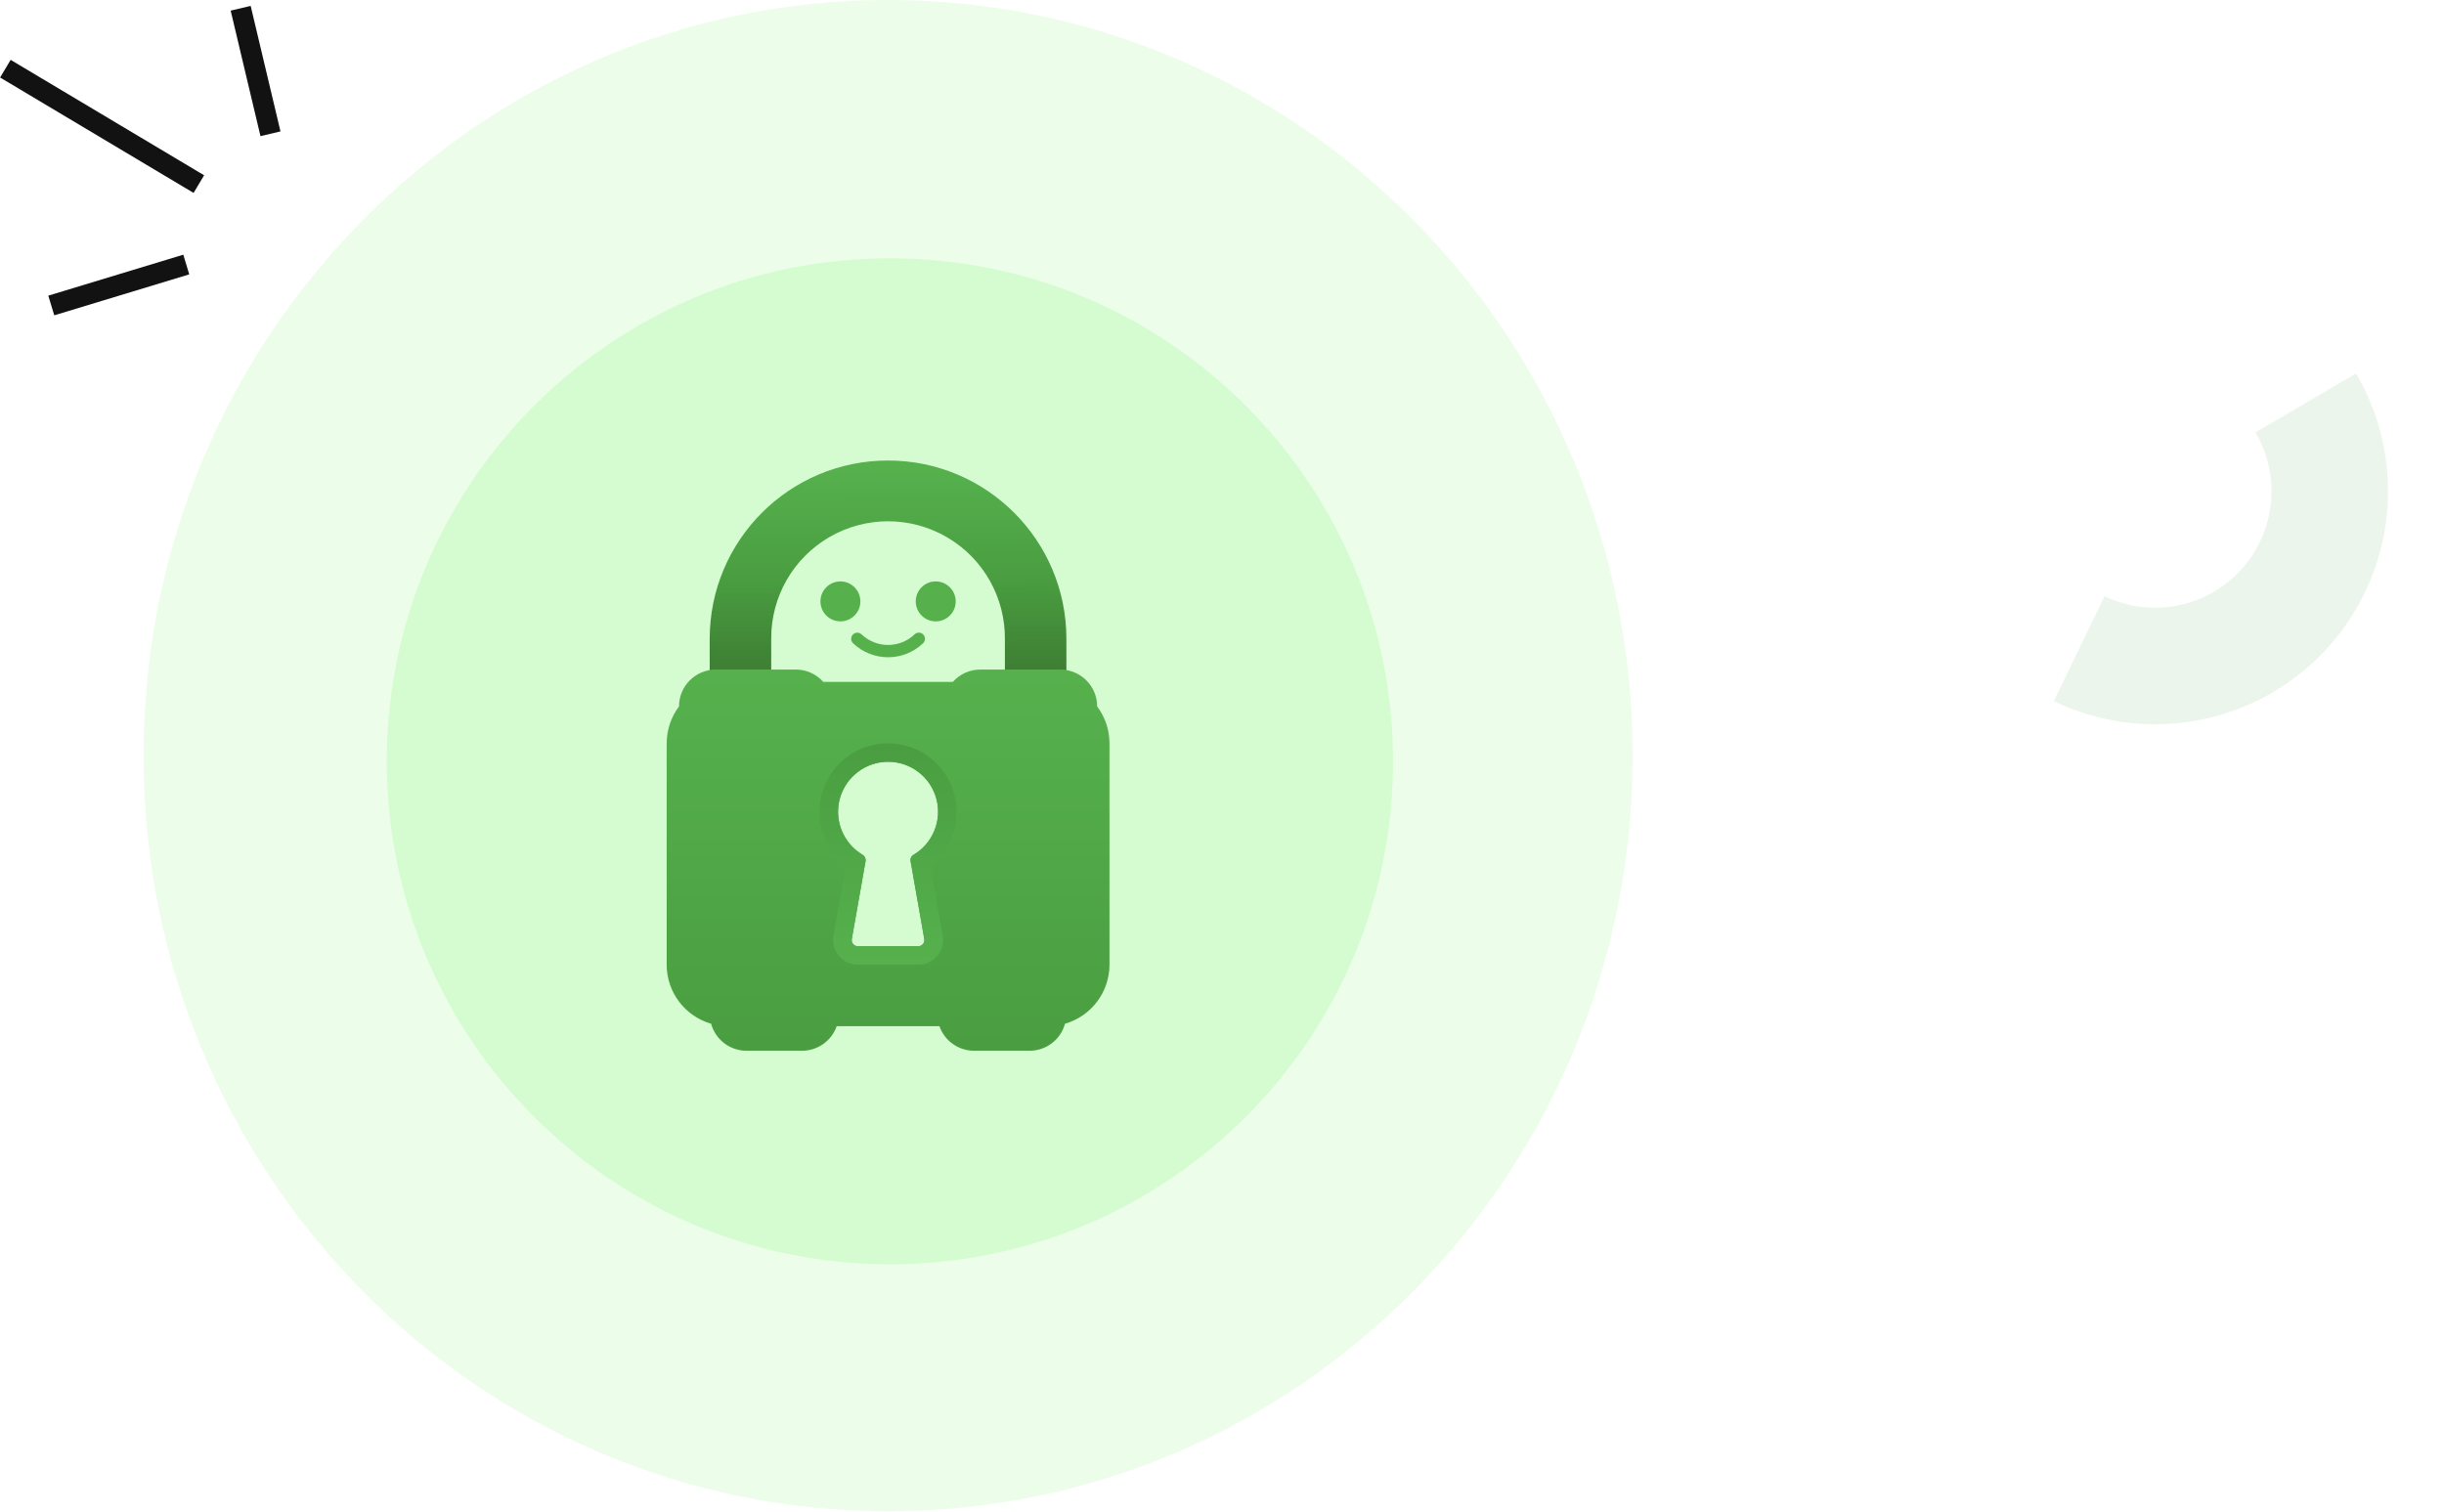
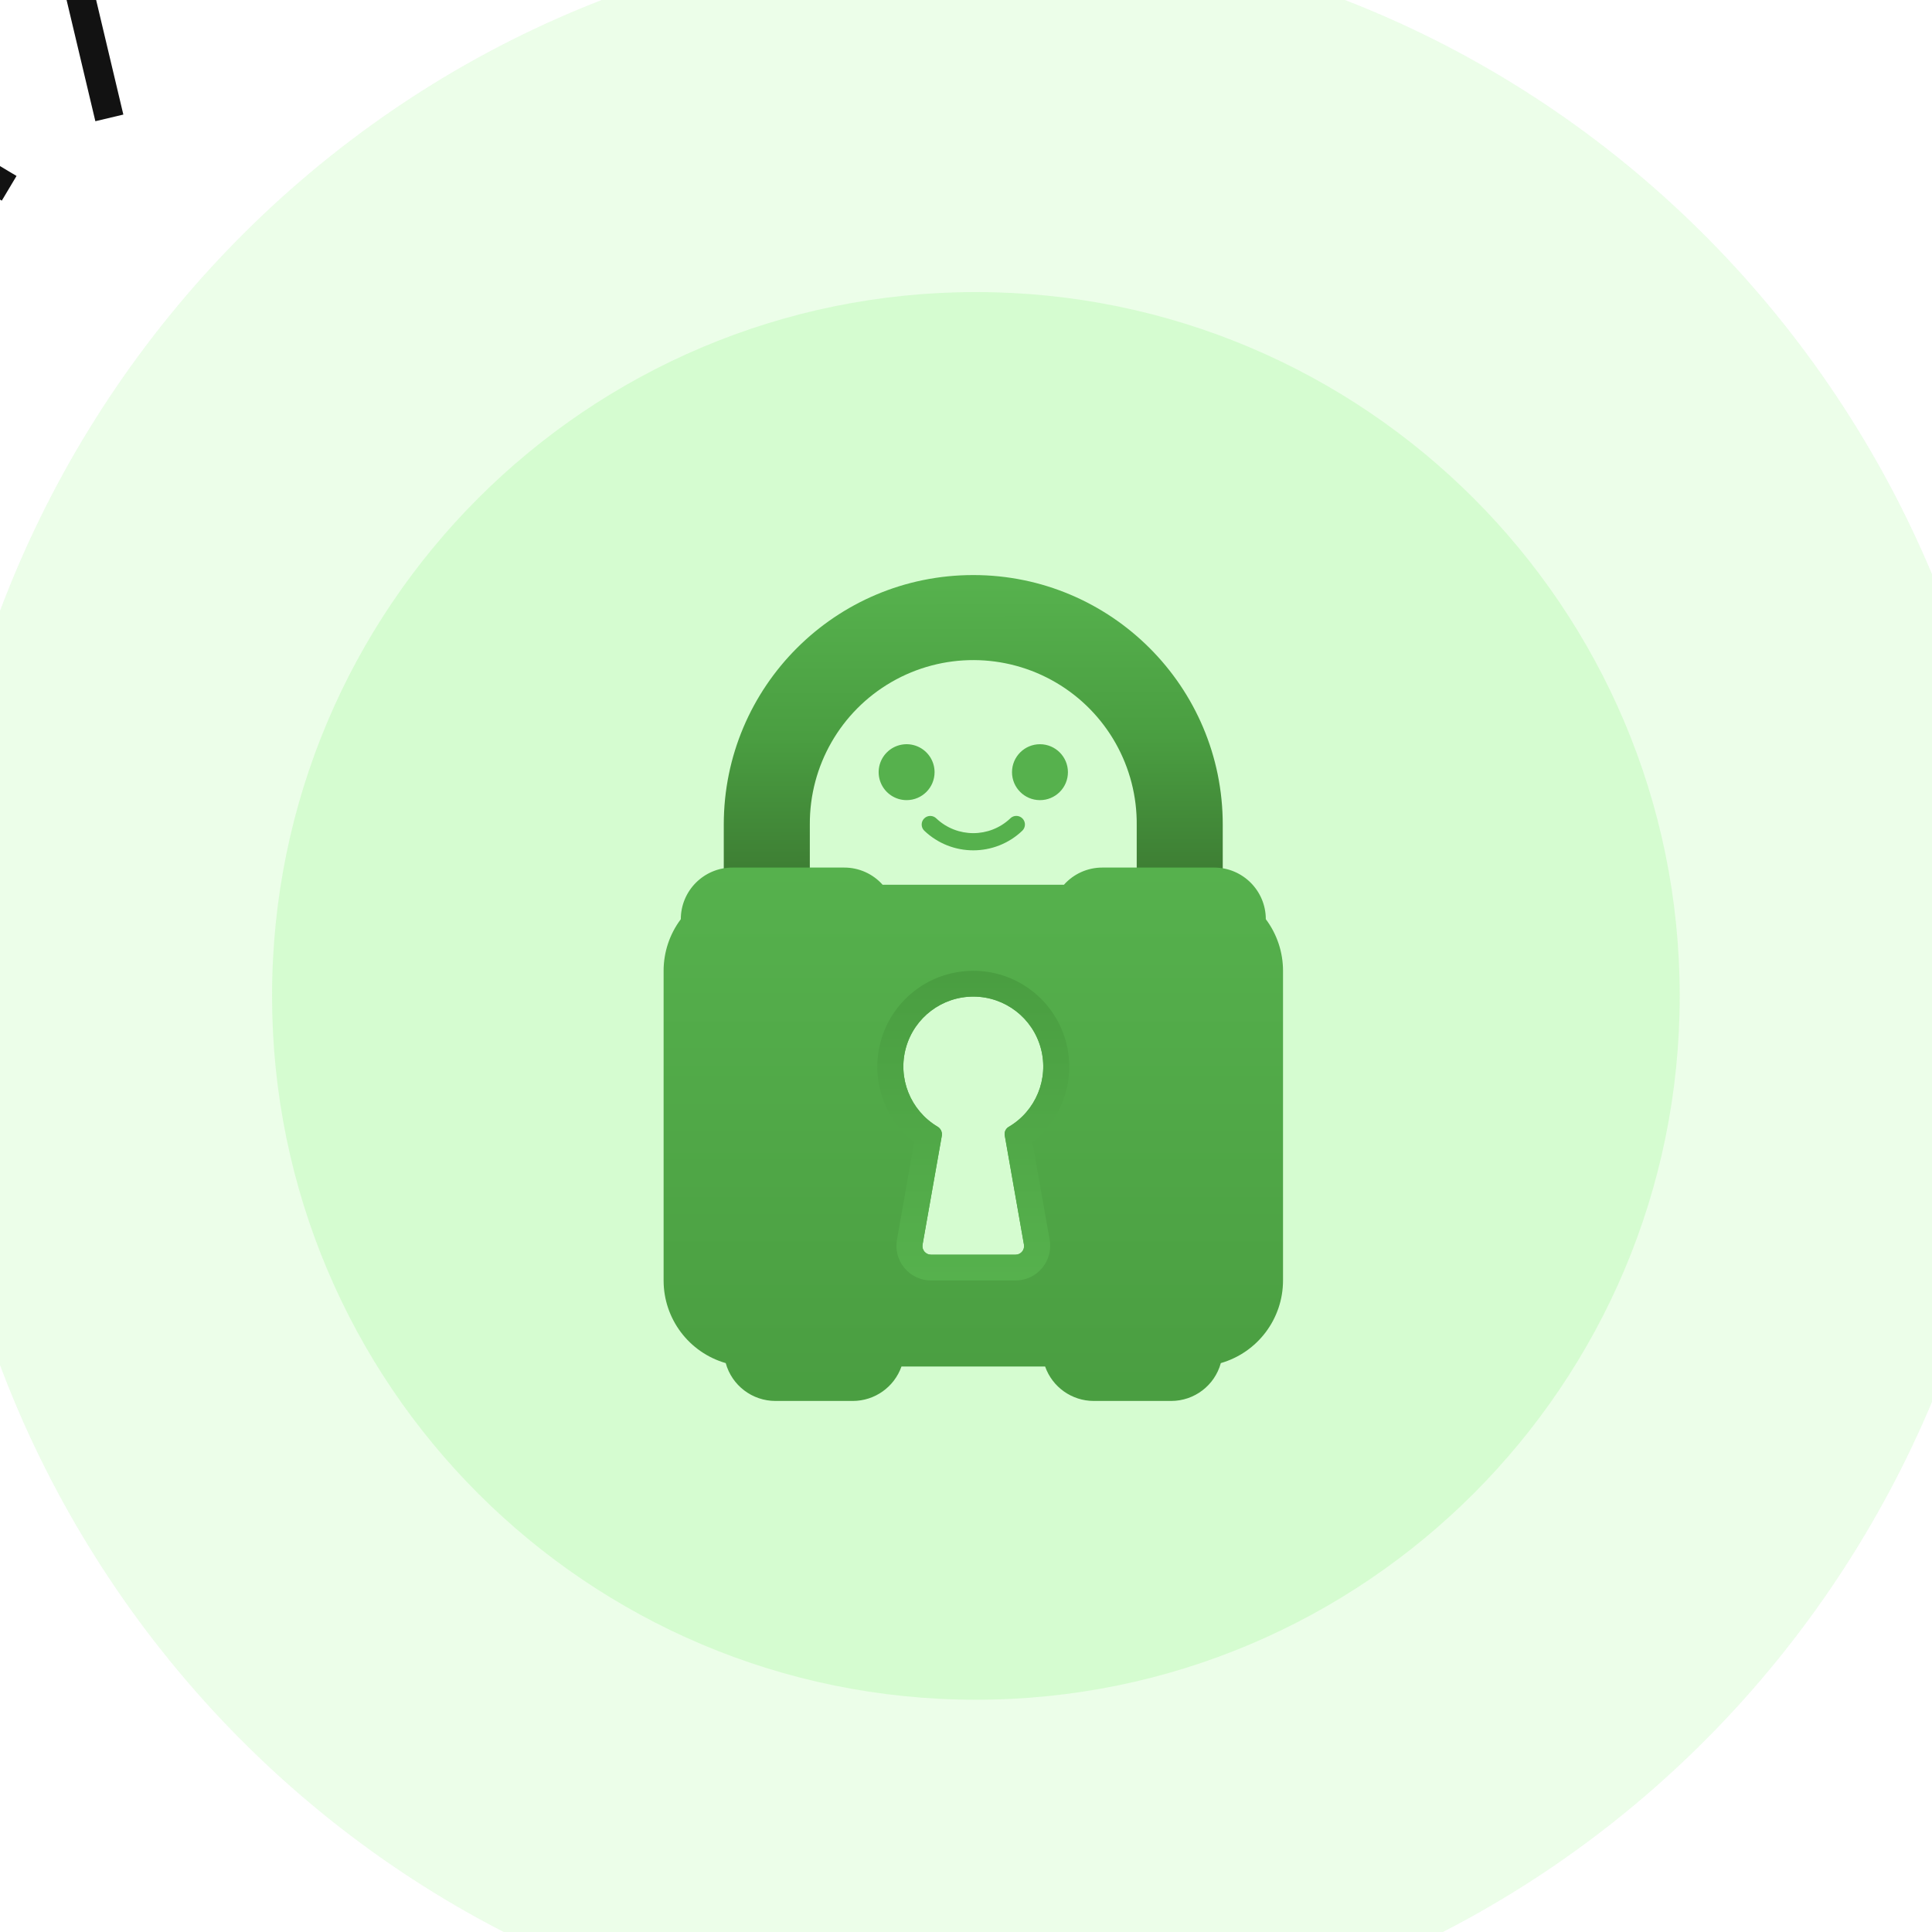
- <svg xmlns="http://www.w3.org/2000/svg" xmlns:xlink="http://www.w3.org/1999/xlink" width="419.397" height="259.397" viewBox="0 0 419.397 259.397">
+ <svg xmlns="http://www.w3.org/2000/svg" xmlns:xlink="http://www.w3.org/1999/xlink" width="120" height="120" viewBox="33.0 8.5 237 237">
  <defs>
    <linearGradient id="linear-gradient" x1="0.497" y1="0.031" x2="0.5" y2="0.995" gradientUnits="objectBoundingBox">
      <stop offset="0" stop-color="#56b14d" />
      <stop offset="0.541" stop-color="#4a9e41" />
      <stop offset="1" stop-color="#3e7f34" />
    </linearGradient>
    <linearGradient id="linear-gradient-2" x1="0.5" y1="0.001" x2="0.5" y2="0.988" gradientUnits="objectBoundingBox">
      <stop offset="0" stop-color="#56b14d" />
      <stop offset="1" stop-color="#4a9e41" />
    </linearGradient>
    <linearGradient id="linear-gradient-3" x1="0.5" y1="0.999" x2="0.5" y2="0.012" xlink:href="#linear-gradient-2" />
  </defs>
  <g id="Group_51007" data-name="Group 51007" transform="translate(-249.84 -1993.74)">
    <path id="Path_117710" data-name="Path 117710" d="M39.971,0A39.994,39.994,0,0,0,1.429,50.59l19.288-5.306a19.971,19.971,0,0,1,32.29-20.436L66.078,9.7A39.966,39.966,0,0,0,39.971,0Z" transform="matrix(-0.966, 0.259, -0.259, -0.966, 668.625, 2106.338)" fill="#ecf5eb" stroke="rgba(0,0,0,0)" stroke-width="1" />
    <g id="Group_49607" data-name="Group 49607" transform="matrix(-0.883, 0.469, -0.469, -0.883, 309.627, 2026.326)">
      <g id="Group_49604" data-name="Group 49604" transform="translate(0 14.33)">
        <rect id="Rectangle_11097" data-name="Rectangle 11097" width="3.528" height="22.147" transform="translate(5.59 0) rotate(14.62)" fill="#121212" />
      </g>
      <g id="Group_49605" data-name="Group 49605" transform="translate(20.696 11.998)">
        <rect id="Rectangle_11098" data-name="Rectangle 11098" width="38.669" height="3.528" transform="translate(3.018 0) rotate(58.798)" fill="#121212" />
      </g>
      <g id="Group_49606" data-name="Group 49606" transform="translate(30.251 0)">
        <rect id="Rectangle_11099" data-name="Rectangle 11099" width="24.212" height="3.528" transform="translate(0.679 0) rotate(11.092)" fill="#121212" />
      </g>
    </g>
    <g id="Group_50354" data-name="Group 50354" transform="translate(14788.474 21351.576)">
      <ellipse id="Ellipse_1899" data-name="Ellipse 1899" cx="127.763" cy="129.699" rx="127.763" ry="129.699" transform="translate(-14514 -19357.836)" fill="rgba(211,252,205,0.56)" opacity="0.785" />
      <g id="Group_47824" data-name="Group 47824" transform="translate(-14472.26 -19313.508)">
        <path id="Path_117696" data-name="Path 117696" d="M472.944,134.491a86.34,86.34,0,1,0-86.332,86.353A86.331,86.331,0,0,0,472.944,134.491Z" transform="translate(-300.265 -48.164)" fill="rgba(211,252,205,0.9)" />
      </g>
      <g id="Lock" transform="translate(-14424.229 -19278.793)">
        <path id="Path_30" data-name="Path 30" d="M673.335,171.873v-5.411a20.051,20.051,0,1,1,40.1.134v5.277h10.553v-5.411a30.6,30.6,0,1,0-61.209,0v5.411Z" transform="translate(-655.398 -135.858)" fill="url(#linear-gradient)" />
        <path id="Path_31" data-name="Path 31" d="M729.658,176.191a6.337,6.337,0,0,0-6.332-6.332H709.607a6.3,6.3,0,0,0-4.717,2.111H682.654a6.292,6.292,0,0,0-4.707-2.111H664.228a6.331,6.331,0,0,0-6.332,6.332,10.546,10.546,0,0,0-2.111,6.332v37.992a10.542,10.542,0,0,0,7.62,10.131,6.325,6.325,0,0,0,6.1,4.643H679a6.333,6.333,0,0,0,5.963-4.221h17.624a6.322,6.322,0,0,0,5.963,4.221h9.5a6.313,6.313,0,0,0,6.089-4.643,10.551,10.551,0,0,0,7.63-10.131V182.523A10.545,10.545,0,0,0,729.658,176.191ZM698.1,201.677a1.018,1.018,0,0,0-.465,1.066l2.353,13.371a1.05,1.05,0,0,1-1.034,1.235H688.585a1.05,1.05,0,0,1-1.034-1.235l2.364-13.371a1.088,1.088,0,0,0-.538-1.108,8.581,8.581,0,1,1,8.728.042Z" transform="translate(-655.785 -133.977)" fill="url(#linear-gradient-2)" />
        <path id="Path_32" data-name="Path 32" d="M687.641,158.96a3.43,3.43,0,1,0-3.42,3.42A3.431,3.431,0,0,0,687.641,158.96Zm12.938-3.439A3.43,3.43,0,1,0,704,158.96,3.435,3.435,0,0,0,700.579,155.521Zm-3.655,9.105a6.6,6.6,0,0,1-9.066,0,1.055,1.055,0,0,0-1.49,1.494,8.708,8.708,0,0,0,12.046,0,1.056,1.056,0,0,0-1.49-1.5Z" transform="translate(-654.401 -134.77)" fill="#56b14d" />
        <path id="Path_33" data-name="Path 33" d="M699.653,202.892a11.765,11.765,0,0,0-7.25-21.033,10.429,10.429,0,0,0-1.4.085,11.76,11.76,0,0,0-5.857,20.948l-2.111,11.957a4.254,4.254,0,0,0,4.19,5h10.353a4.254,4.254,0,0,0,4.189-5Zm-2.068,13.793H687.21a1.049,1.049,0,0,1-1.034-1.235l2.364-13.371a1.088,1.088,0,0,0-.538-1.108,8.581,8.581,0,1,1,8.728.042,1.017,1.017,0,0,0-.464,1.066l2.353,13.371A1.049,1.049,0,0,1,697.584,216.685Z" transform="translate(-654.41 -133.313)" fill="url(#linear-gradient-3)" />
      </g>
    </g>
  </g>
</svg>
